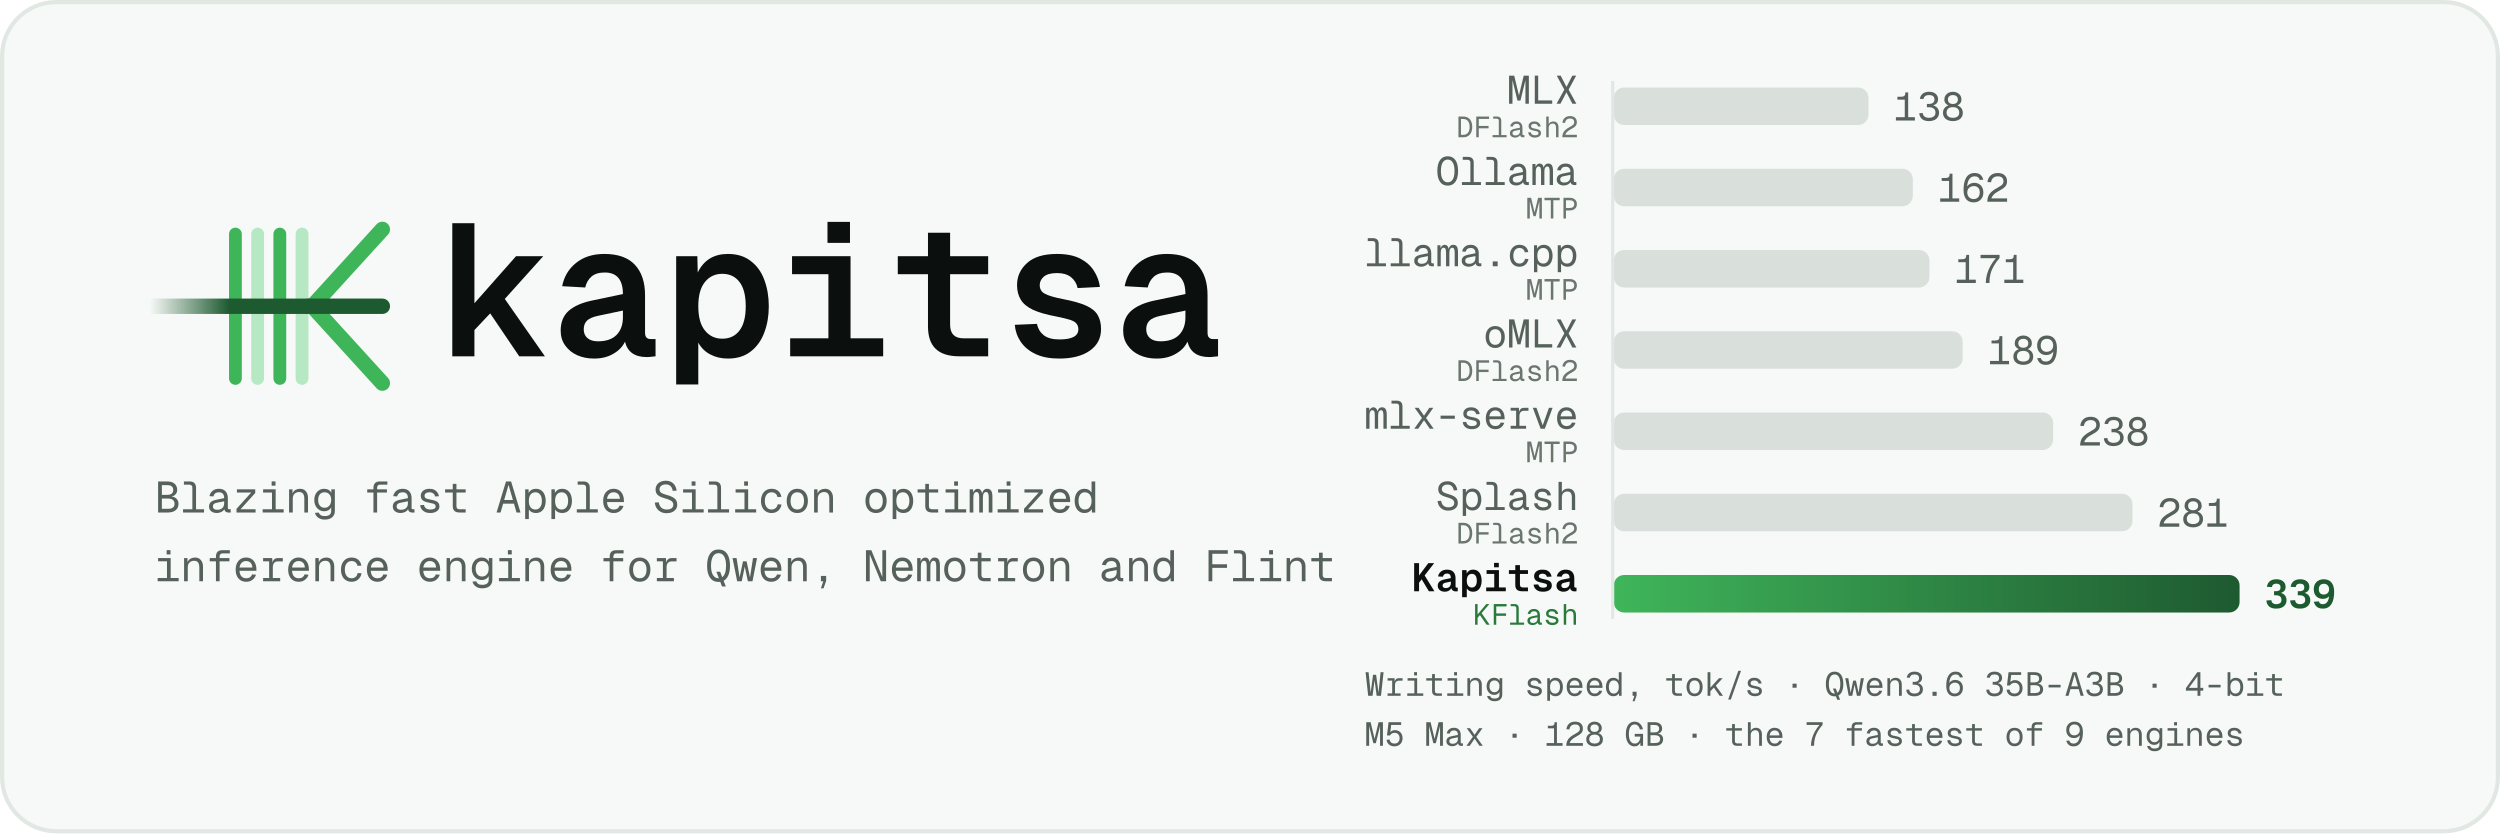
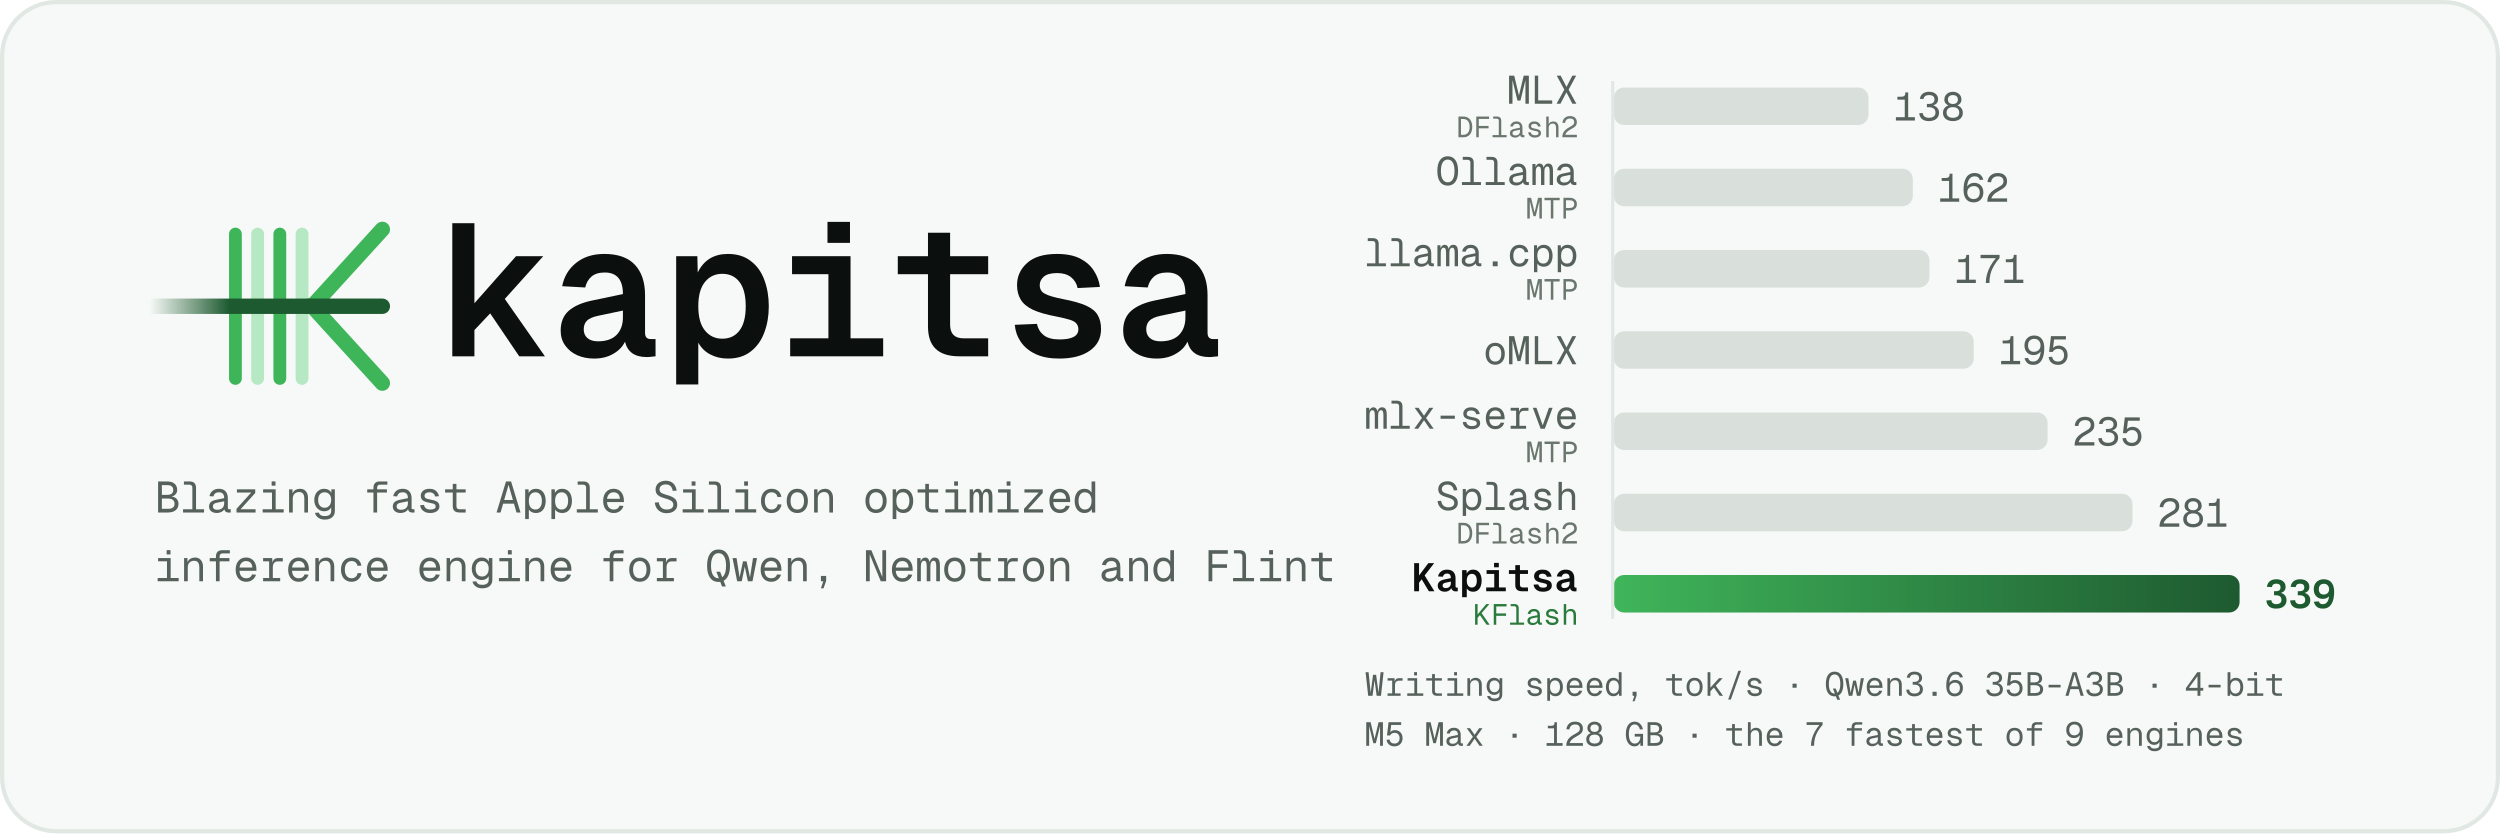
<svg xmlns="http://www.w3.org/2000/svg" width="1200" height="400" viewBox="0 0 1200 400" role="img" aria-labelledby="t d">
  <defs>
    <linearGradient id="hwin" x1="0" x2="46.25" y1="0" y2="0" gradientUnits="userSpaceOnUse">
      <stop offset="0" stop-color="#1E5A30" stop-opacity="0" />
      <stop offset="1" stop-color="#1E5A30" />
    </linearGradient>
    <linearGradient id="hwk" x1="0" x2="1" y1="0" y2="0">
      <stop offset="0" stop-color="#3FB55A" />
      <stop offset="1" stop-color="#1E5A30" />
    </linearGradient>
    <path id="gs0" d="m70 0v710h118v-427l222 251h145l-205-228 214-306h-137l-155 229-84-89v-140z" />
    <path id="gs1" d="m226-12q-50 0-90 18-40 18-64 52-24 33-24 79 0 67 42 105 43 38 123 55l167 35q0 115-97 115-46 0-71-22-25-22-33-58l-123 7q15 77 74 124 59 48 151 48 109 0 163-58 54-58 54-162v-199q0-20 8-27 7-8 22-8h26v-92q-6-1-20-2-13-2-27-2-96 0-116 82-19-40-63-65-43-25-102-25zm21 92q65 0 99 34 34 35 34 94v36l-133-28q-42-9-59-26-17-17-17-46 0-30 20-47 20-17 56-17z" />
    <path id="gs2" d="m64-150v684h113l2-87q48 99 161 99 74 0 122-38 49-37 72-100 24-64 24-141 0-77-24-140-23-63-72-101-48-38-122-38-53 0-94 22-41 21-64 63v-223zm246 244q59 0 92 44 33 43 33 129 0 86-33 129-33 44-92 44-57 0-92-43-36-43-36-130 0-87 36-130 35-43 92-43z" />
    <path id="gs3" d="m72 0v96h204v342h-194v96h312v-438h174v-96zm199 605v112h120v-112z" />
    <path id="gs4" d="m375 0q-86 0-127 40-41 39-41 120v278h-161v96h161v125h118v-125h203v-96h-203v-269q0-73 71-73h132v-96z" />
    <path id="gs5" d="m307-12q-75 0-126 24-51 24-79 65-28 41-32 91l118 5q8-38 37-61 29-22 83-22 101 0 101 54 0 17-9 29-8 12-33 21-25 8-74 18-80 15-126 36-46 22-65 54-20 32-20 78 0 70 54 118 53 48 159 48 76 0 124-25 48-25 73-65 26-40 32-86l-119-6q-7 35-35 58-28 22-74 22-49 0-71-19-22-19-22-45 0-32 27-46 26-15 98-29 79-15 123-35 44-20 61-50 18-30 18-75 0-73-60-115-60-42-163-42z" />
    <path id="gr6" d="m90 0v710h200q117 0 176-52 60-52 60-142 0-58-35-98-35-41-94-52 75-10 117-54 42-45 42-114 0-92-64-145-64-53-177-53zm86 403h118q74 0 108 29 34 29 34 82 0 54-34 83-34 29-108 29h-118zm0-319h140q77 0 114 30 36 30 36 84 0 57-38 89-38 32-112 32h-140z" />
    <path id="gr7" d="m60 0v74h213v494q0 32-18 50-18 18-50 18h-125v74h129q148 0 148-148v-488h183v-74z" />
    <path id="gr8" d="m230-12q-50 0-90 18-40 18-63 50-23 33-23 76 0 68 40 106 41 37 128 54l178 36q0 68-30 101-31 33-88 33-55 0-86-24-31-25-43-71l-89 7q15 75 72 122 56 46 146 46 96 0 149-58 53-57 53-158v-220q0-18 8-25 8-7 24-7h34v-74q-16-2-44-2-42 0-68 17-25 17-34 55l-1 5q-21-39-69-63-47-24-104-24zm8 74q81 0 122 41 40 41 40 107v46l-162-32q-54-10-75-30-21-21-21-54 0-37 26-58 25-20 70-20z" />
    <path id="gr9" d="m82 0v84l336 372h-326v74h418v-84l-336-372h344v-74z" />
    <path id="gra" d="m80 0v74h213v382h-203v74h287v-456h183v-74zm205 613v98h88v-98z" />
    <path id="grb" d="m84 0v530h77l2-95q21 54 67 81 47 26 102 26 61 0 102-27 40-27 61-73 21-45 21-101v-341h-84v317q0 74-29 113-29 38-89 38-61 0-104-38-42-39-42-113v-317z" />
    <path id="grc" d="m297-162q-85 0-145 42-60 42-77 112l88 6q12-37 43-58 30-22 91-22 72 0 111 29 38 29 38 87v86q-19-42-61-67-42-25-94-25-67 0-119 33-53 33-82 91-30 58-30 133 0 76 29 133 29 58 81 91 51 33 117 33 56 0 101-26 44-26 62-70v84h80v-494q0-93-62-146-61-52-171-52zm-2 270q68 0 109 48 41 47 42 129 2 82-40 129-42 48-111 48-70 0-109-48-38-47-38-129 0-82 40-129 39-48 107-48z" />
    <path id="grd" d="m212 0v456h-142v74h142v34q0 71 36 108 37 38 112 38h170v-74h-170q-31 0-48-20-16-19-16-52v-34h224v-74h-224v-456z" />
    <path id="gre" d="m310-12q-69 0-119 24-50 24-79 64-28 41-32 91l88 6q8-49 44-77 35-28 98-28 59 0 92 17 32 17 32 53 0 23-11 38-11 15-41 26-30 10-88 20-77 14-120 34-44 21-62 52-18 31-18 74 0 69 52 114 52 46 149 46 66 0 111-24 44-23 70-62 26-38 34-84l-88-6q-9 42-42 69-32 27-86 27-58 0-86-23-28-23-28-57 0-40 30-57 30-17 102-29 82-13 127-34 45-20 63-50 18-30 18-74 0-47-28-80-27-34-74-52-48-18-108-18z" />
    <path id="grf" d="m378 0q-153 0-153 146v310h-175v74h175v124h84v-124h211v-74h-211v-310q0-72 69-72h142v-74z" />
    <path id="gr10" d="m26 0l216 710h116l216-710h-92l-58 202h-248l-58-202zm274 632l-100-346h200z" />
    <path id="gr11" d="m80-150v680h78l1-85q24 47 67 72 42 25 96 25 79 0 130-39 50-39 74-102 24-63 24-136 0-73-24-136-24-63-74-102-51-39-130-39-52 0-94 22-43 22-64 60v-220zm234 218q69 0 108 52 40 52 40 145 0 93-40 145-39 52-108 52-69 0-110-50-40-49-40-147 0-97 40-147 40-50 110-50z" />
    <path id="gr12" d="m306-12q-75 0-130 34-54 34-84 96-29 63-29 147 0 84 29 146 30 62 84 97 53 34 126 34 69 0 122-32 53-33 83-95 30-62 30-151v-25h-386q5-85 45-128 41-43 110-43 52 0 86 24 33 25 46 65l90-7q-21-71-80-116-58-46-142-46zm-155 325h294q-6 77-45 113-39 36-98 36-61 0-100-38-40-37-51-111z" />
    <path id="gr13" d="m311-16q-75 0-133 31-58 31-93 85-35 55-41 127l90 6q11-79 58-122 46-43 121-43 74 0 113 28 40 29 40 81 0 34-16 59-15 24-58 46-42 21-125 44-74 21-119 46-46 26-66 62-21 37-21 90 0 60 29 106 28 45 81 70 53 26 126 26 73 0 125-30 52-29 82-80 31-51 39-116l-90-6q-9 65-47 106-39 42-111 42-66 0-105-32-39-31-39-82 0-33 15-54 14-22 51-38 37-17 104-36 87-24 139-54 51-30 74-71 22-41 22-100 0-56-31-99-31-44-86-68-55-24-128-24z" />
    <path id="gr14" d="m314-12q-74 0-129 34-55 34-85 96-30 63-30 147 0 84 30 146 30 62 85 97 55 34 129 34 89 0 148-48 58-47 74-136l-88-6q-12 53-48 82-35 28-86 28-73 0-114-52-42-53-42-145 0-92 42-145 41-52 114-52 51 0 88 30 38 30 50 90l88-6q-16-88-76-141-61-53-150-53z" />
    <path id="gr15" d="m300-12q-73 0-128 34-54 34-84 96-30 63-30 147 0 85 30 147 30 62 84 96 55 34 128 34 73 0 128-34 54-34 84-96 30-62 30-147 0-84-30-147-30-62-84-96-55-34-128-34zm0 80q73 0 114 52 40 53 40 145 0 92-40 145-41 52-114 52-73 0-114-52-40-53-40-145 0-92 40-145 41-52 114-52z" />
    <path id="gr16" d="m40 0v530h77l2-78q14 42 41 66 26 24 64 24 79 0 99-99l1-6q13 49 42 77 30 28 72 28 64 0 93-44 29-44 29-146v-352h-84v340q0 71-15 100-15 28-47 28-31 0-52-31-20-31-20-99v-338h-84v340q0 68-14 98-15 30-48 30-31 0-52-31-20-31-20-99v-338z" />
    <path id="gr17" d="m267-12q-70 0-121 34-51 34-78 96-28 62-28 147 0 85 28 147 27 62 78 96 51 34 121 34 56 0 98-26 42-27 61-60v254h84v-710h-76l-3 79q-23-43-66-67-43-24-98-24zm5 80q72 0 113 53 41 53 41 144 0 92-41 145-41 52-115 52-65 0-104-52-38-53-38-145 0-91 38-144 39-53 106-53z" />
    <path id="gr18" d="m90 0v74h138v382h-138v74h208l6-103q25 103 127 103h109v-76h-108q-58 0-89-34-31-35-31-100v-246h168v-74z" />
    <path id="gr19" d="m300-16q-126 0-194 96-68 96-68 274 0 179 68 276 68 96 194 96 126 0 194-96 68-97 68-276 0-131-38-218-37-88-108-125l50-130h-86l-41 106q-19-3-39-3zm0 84q4 0 8 0l-58 150h86l48-125q88 63 88 261 0 140-44 214-45 74-128 74-82 0-127-74-45-74-45-214 0-139 45-212 45-74 127-74z" />
    <path id="gr1a" d="m125 0l-105 530h92l69-442 78 368h82l78-368 69 442h92l-104-530h-106l-70 334-70-334z" />
    <path id="gr1b" d="m240-162l54 162h-54v122h120v-112l-60-172z" />
    <path id="gr1c" d="m70 0v710h122l252-613v613h86v-710h-122l-252 613v-613z" />
    <path id="gr1d" d="m100 0v710h440v-82h-354v-240h336v-82h-336v-306z" />
    <path id="gr1e" d="m262 80l-126 517v-597h-86v710h130l120-501 120 501h130v-710h-86v597l-126-517z" />
    <path id="gr1f" d="m100 0v710h86v-626h354v-84z" />
    <path id="gr20" d="m50 0l196 357-192 353h100l147-285 147 285h98l-192-354 196-356h-100l-151 289-151-289z" />
    <path id="gr21" d="m90 0v710h168q92 0 160-42 69-41 106-120 38-80 38-194 0-114-38-193-37-79-106-120-68-41-160-41zm86 84h77q104 0 161 68 58 67 58 202 0 135-58 204-57 68-161 68h-77z" />
    <path id="gr22" d="m100 0v710h84v-263q21 49 63 72 42 23 96 23 86 0 131-56 46-56 46-145v-341h-84v317q0 151-111 151-64 0-103-39-38-39-38-113v-316z" />
    <path id="gr23" d="m50 0q0 75 24 136 23 60 82 115 60 55 166 111 49 26 79 48 30 22 44 47 14 25 14 61 0 55-35 90-36 34-107 34-75 0-119-39-43-39-54-111l-90 6q12 104 80 166 68 62 183 62 110 0 171-57 61-57 61-149 0-54-18-94-18-39-61-73-42-34-116-73-96-51-146-103-49-52-52-93h394v-84z" />
    <path id="gr24" d="m60 0v84h224v442h-186v74h96q57 0 82 25 24 25 24 85h70v-626h170v-84z" />
    <path id="gr25" d="m294-16q-115 0-177 56-62 55-67 143l89 6q6-65 49-93 42-28 106-28 43 0 81 12 38 13 61 42 24 28 24 76 0 71-46 104-46 33-115 33h-56v84h56q37 0 68 11 31 11 49 36 19 24 19 64 0 55-35 84-35 28-101 28-67 0-101-27-35-27-42-74l-90 6q10 80 70 129 60 50 163 50 104 0 165-52 61-51 61-140 0-114-123-152 69-19 108-68 40-48 40-116 0-68-33-116-33-48-91-73-58-25-132-25z" />
    <path id="gr26" d="m300-16q-70 0-127 24-57 24-90 71-33 47-33 116 0 69 37 117 37 48 100 70-47 19-75 56-28 36-28 93 0 56 28 100 28 44 76 69 49 26 112 26 63 0 112-26 49-25 76-69 28-44 28-100 0-57-28-93-28-37-75-56 63-22 100-70 37-48 37-117 0-69-33-116-33-47-89-71-57-24-128-24zm0 433q57 0 92 29 34 28 34 85 0 51-34 81-33 30-92 30-58 0-92-30-34-30-34-81 0-57 34-85 35-29 92-29zm0-349q70 0 115 32 45 33 45 100 0 62-40 100-40 37-120 37-79 0-120-37-40-38-40-100 0-67 45-100 45-32 115-32z" />
    <path id="gr27" d="m300-16q-126 0-194 96-68 96-68 274 0 179 68 276 68 96 194 96 126 0 194-96 68-97 68-276 0-178-68-274-68-96-194-96zm0 84q83 0 128 74 44 73 44 212 0 140-44 214-45 74-128 74-82 0-127-74-45-74-45-214 0-139 45-212 45-74 127-74z" />
    <path id="gr28" d="m257 0v626h-217v84h520v-84h-217v-626z" />
    <path id="gr29" d="m90 0v710h216q111 0 178-58 66-57 66-159 0-102-66-159-67-58-178-58h-130v-276zm86 360h120q84 0 124 34 40 35 40 99 0 65-40 99-40 34-124 34h-120z" />
    <path id="gr2a" d="m302-16q-120 0-186 82-66 82-66 234 0 88 14 165 15 77 48 135 32 59 86 92 53 34 132 34 95 0 147-46 52-47 73-122l-90-8q-12 42-42 67-29 25-88 25-80 0-129-62-49-62-60-186l-1-7q26 39 72 65 45 26 106 26 70 0 122-30 52-30 81-84 29-55 29-128 0-78-32-134-31-57-86-88-56-30-130-30zm2 84q70 0 113 44 43 45 43 124 0 74-40 117-41 43-108 43-48 0-86-20-38-19-60-55-22-36-22-85 0-73 44-120 43-48 116-48z" />
    <path id="gr2b" d="m238 0v122h124v-122z" />
    <path id="gr2c" d="m192 0q0 110 30 220 31 109 88 212 57 103 136 194h-386v84h480v-78q-89-102-146-202-57-99-84-204-26-106-26-226z" />
    <path id="gr2d" d="m298 726q120 0 186-82 66-82 66-234 0-88-14-165-15-77-48-135-32-59-86-92-53-34-132-34-94 0-146 46-53 47-74 122l90 8q12-42 42-67 30-25 88-25 80 0 129 62 49 62 60 186l1 7q-26-39-72-65-45-26-106-26-70 0-122 30-52 30-81 84-29 55-29 128 0 78 32 134 31 57 87 88 56 30 129 30zm-2-84q-70 0-113-44-43-44-43-124 0-73 40-116 41-44 108-44 48 0 86 20 38 19 60 55 22 36 22 85 0 74-43 121-43 47-117 47z" />
-     <path id="gr2e" d="m54 0l195 272-185 258h98l139-200 136 200h100l-184-260 193-270h-98l-147 214-147-214z" />
-     <path id="gr2f" d="m120 252v79h360v-79z" />
-     <path id="gr30" d="m247 0l-197 530h92l158-444 158 444h92l-197-530z" />
-     <path id="gs31" d="m52 0v710h124v-312l234 312h148l-241-311 247-399h-140l-182 302-66-86v-216z" />
-     <path id="gr32" d="m60 0v710h86v-356l298 356h106l-267-312 277-398h-106l-228 331-80-93v-238z" />
-     <path id="gs33" d="m295-16q-120 0-182 57-62 57-67 150l125 7q6-56 41-79 34-23 84-23 54 0 92 26 38 25 38 84 0 58-36 86-36 29-96 29h-55v103h55q46 0 78 22 31 22 31 73 0 48-27 72-28 24-78 24-54 0-81-23-27-24-32-64l-126 7q10 87 71 139 61 52 169 52 107 0 169-52 63-51 63-142 0-114-118-151 67-19 104-67 37-47 37-114 0-68-32-116-33-49-91-74-58-26-136-26z" />
-     <path id="gs34" d="m298 726q126 0 193-84 67-83 67-236 0-89-16-166-15-76-49-134-34-57-89-90-54-32-132-32-68 0-114 22-46 23-74 62-27 40-40 90l126 10q9-32 32-52 23-20 70-20 63 0 104 48 41 47 53 151-26-28-65-46-39-18-91-18-70 0-122 30-52 30-81 84-28 54-28 126 0 78 32 135 32 58 90 89 57 31 134 31zm1-114q-60 0-95-36-34-35-34-102 0-61 32-98 32-36 91-36 61 0 99 36 38 37 38 99 0 58-35 97-35 40-96 40z" />
-     <path id="gr35" d="m108 0l-78 710h90l62-617 72 537h92l72-537 62 617h90l-78-710h-130l-62 469-62-469z" />
-     <path id="gr36" d="m90 0v710h84v-465l258 285h112l-209-225 219-305h-102l-174 248-104-110v-138z" />
-     <path id="gr37" d="m108-110l304 860h80l-304-860z" />
-     <path id="gr38" d="m238 243v122h124v-122z" />
-     <path id="gr39" d="m298-16q-69 0-120 25-52 25-82 70-31 45-36 104l90 6q8-60 48-91 39-30 100-30 69 0 110 42 42 43 42 118 0 75-40 118-39 44-110 44-42 0-80-20-39-21-56-59h-92l47 399h378v-84h-299l-26-214q26 30 64 45 38 15 76 15 68 0 120-32 51-31 80-86 28-55 28-126 0-71-31-126-31-56-85-87-55-31-126-31z" />
+     <path id="gr2e" d="m298-16q-69 0-120 25-52 25-82 70-31 45-36 104l90 6q8-60 48-91 39-30 100-30 69 0 110 42 42 43 42 118 0 75-40 118-39 44-110 44-42 0-80-20-39-21-56-59h-92l47 399h378v-84h-299l-26-214q26 30 64 45 38 15 76 15 68 0 120-32 51-31 80-86 28-55 28-126 0-71-31-126-31-56-85-87-55-31-126-31z" />
+     <path id="gr2f" d="m54 0l195 272-185 258h98l139-200 136 200h100l-184-260 193-270h-98l-147 214-147-214z" />
+     <path id="gr30" d="m120 252v79h360v-79z" />
+     <path id="gr31" d="m247 0l-197 530h92l158-444 158 444h92l-197-530z" />
+     <path id="gs32" d="m52 0v710h124v-312l234 312h148l-241-311 247-399h-140l-182 302-66-86v-216z" />
+     <path id="gr33" d="m60 0v710h86v-356l298 356h106l-267-312 277-398h-106l-228 331-80-93v-238z" />
+     <path id="gs34" d="m295-16q-120 0-182 57-62 57-67 150l125 7q6-56 41-79 34-23 84-23 54 0 92 26 38 25 38 84 0 58-36 86-36 29-96 29h-55v103h55q46 0 78 22 31 22 31 73 0 48-27 72-28 24-78 24-54 0-81-23-27-24-32-64l-126 7q10 87 71 139 61 52 169 52 107 0 169-52 63-51 63-142 0-114-118-151 67-19 104-67 37-47 37-114 0-68-32-116-33-49-91-74-58-26-136-26z" />
+     <path id="gs35" d="m298 726q126 0 193-84 67-83 67-236 0-89-16-166-15-76-49-134-34-57-89-90-54-32-132-32-68 0-114 22-46 23-74 62-27 40-40 90l126 10q9-32 32-52 23-20 70-20 63 0 104 48 41 47 53 151-26-28-65-46-39-18-91-18-70 0-122 30-52 30-81 84-28 54-28 126 0 78 32 135 32 58 90 89 57 31 134 31zm1-114q-60 0-95-36-34-35-34-102 0-61 32-98 32-36 91-36 61 0 99 36 38 37 38 99 0 58-35 97-35 40-96 40z" />
+     <path id="gr36" d="m108 0l-78 710h90l62-617 72 537h92l72-537 62 617h90l-78-710h-130l-62 469-62-469z" />
+     <path id="gr37" d="m90 0v710h84v-465l258 285h112l-209-225 219-305h-102l-174 248-104-110v-138z" />
+     <path id="gr38" d="m108-110l304 860h80l-304-860z" />
+     <path id="gr39" d="m238 243v122h124v-122z" />
    <path id="gr3a" d="m388 0v154h-348v78l342 478h92v-472h86v-84h-86v-154zm-260 238h260v352z" />
    <path id="gr3b" d="m333-12q-55 0-98 24-43 24-66 67l-3-79h-76v710h84v-254q19 33 61 60 42 26 98 26 70 0 121-34 51-34 78-96 28-62 28-147 0-85-28-147-27-62-78-96-51-34-121-34zm-5 80q67 0 106 53 38 53 38 144 0 92-38 145-39 52-104 52-73 0-114-52-42-53-42-145 0-91 41-144 41-53 113-53z" />
    <path id="gr3c" d="m298-16q-75 0-134 42-58 41-92 124-34 82-34 204 0 115 32 198 31 83 90 128 59 46 142 46 65 0 116-29 50-29 84-81 34-51 49-118l-90-6q-17 66-57 108-39 42-102 42-83 0-128-75-46-75-46-213 0-137 46-212 47-74 132-74 76 0 120 58 45 59 48 151h-170v82h250v-359h-80l-2 98q-25-52-66-83-42-31-108-31z" />
  </defs>
  <rect x="1" y="1" width="1198" height="398" rx="26" fill="#F6F9F7" stroke="#E1E8E3" stroke-width="2" />
  <g transform="translate(72 106) scale(0.82)" fill="none">
    <path d="M0 50H46.75" stroke="url(#hwin)" stroke-width="9" />
    <rect x="46.25" y="4" width="7.5" height="92" rx="3.75" fill="#3FB55A" />
    <rect x="59.25" y="4" width="7.5" height="92" rx="3.75" fill="#B6E8C3" />
    <rect x="72.25" y="4" width="7.5" height="92" rx="3.75" fill="#3FB55A" />
    <rect x="85.25" y="4" width="7.5" height="92" rx="3.75" fill="#B6E8C3" />
    <path d="M46.25 50H95" stroke="#1E5A30" stroke-width="9" />
    <path d="M95 50L136 5M95 50L136 95" stroke="#3FB55A" stroke-width="9" stroke-linecap="round" />
    <path d="M93 50H136" stroke="#1E5A30" stroke-width="9" stroke-linecap="round" />
  </g>
  <g transform="translate(210.8 171.03) scale(0.09 -0.09)" fill="#0B0F0D">
    <use href="#gs0" />
    <use href="#gs1" x="600" />
    <use href="#gs2" x="1200" />
    <use href="#gs3" x="1800" />
    <use href="#gs4" x="2400" />
    <use href="#gs5" x="3000" />
    <use href="#gs1" x="3600" />
  </g>
  <g transform="translate(74 246) scale(0.021 -0.021)" fill="#56615B">
    <use href="#gr6" />
    <use href="#gr7" x="600" />
    <use href="#gr8" x="1200" />
    <use href="#gr9" x="1800" />
    <use href="#gra" x="2400" />
    <use href="#grb" x="3000" />
    <use href="#grc" x="3600" />
    <use href="#grd" x="4800" />
    <use href="#gr8" x="5400" />
    <use href="#gre" x="6000" />
    <use href="#grf" x="6600" />
    <use href="#gr10" x="7800" />
    <use href="#gr11" x="8400" />
    <use href="#gr11" x="9000" />
    <use href="#gr7" x="9600" />
    <use href="#gr12" x="10200" />
    <use href="#gr13" x="11400" />
    <use href="#gra" x="12000" />
    <use href="#gr7" x="12600" />
    <use href="#gra" x="13200" />
    <use href="#gr14" x="13800" />
    <use href="#gr15" x="14400" />
    <use href="#grb" x="15000" />
    <use href="#gr15" x="16200" />
    <use href="#gr11" x="16800" />
    <use href="#grf" x="17400" />
    <use href="#gra" x="18000" />
    <use href="#gr16" x="18600" />
    <use href="#gra" x="19200" />
    <use href="#gr9" x="19800" />
    <use href="#gr12" x="20400" />
    <use href="#gr17" x="21000" />
  </g>
  <g transform="translate(74 279) scale(0.021 -0.021)" fill="#56615B">
    <use href="#gra" />
    <use href="#grb" x="600" />
    <use href="#grd" x="1200" />
    <use href="#gr12" x="1800" />
    <use href="#gr18" x="2400" />
    <use href="#gr12" x="3000" />
    <use href="#grb" x="3600" />
    <use href="#gr14" x="4200" />
    <use href="#gr12" x="4800" />
    <use href="#gr12" x="6000" />
    <use href="#grb" x="6600" />
    <use href="#grc" x="7200" />
    <use href="#gra" x="7800" />
    <use href="#grb" x="8400" />
    <use href="#gr12" x="9000" />
    <use href="#grd" x="10200" />
    <use href="#gr15" x="10800" />
    <use href="#gr18" x="11400" />
    <use href="#gr19" x="12600" />
    <use href="#gr1a" x="13200" />
    <use href="#gr12" x="13800" />
    <use href="#grb" x="14400" />
    <use href="#gr1b" x="15000" />
    <use href="#gr1c" x="16200" />
    <use href="#gr12" x="16800" />
    <use href="#gr16" x="17400" />
    <use href="#gr15" x="18000" />
    <use href="#grf" x="18600" />
    <use href="#gr18" x="19200" />
    <use href="#gr15" x="19800" />
    <use href="#grb" x="20400" />
    <use href="#gr8" x="21600" />
    <use href="#grb" x="22200" />
    <use href="#gr17" x="22800" />
    <use href="#gr1d" x="24000" />
    <use href="#gr7" x="24600" />
    <use href="#gra" x="25200" />
    <use href="#grb" x="25800" />
    <use href="#grf" x="26400" />
  </g>
  <rect x="774.6" y="42" width="122.29" height="18" rx="5" fill="#D9E0DB" />
  <g transform="translate(723.4 49.8) scale(0.019 -0.019)" fill="#56615B">
    <use href="#gr1e" />
    <use href="#gr1f" x="600" />
    <use href="#gr20" x="1200" />
  </g>
  <g transform="translate(698.8 65.88) scale(0.014 -0.014)" fill="#6B766F">
    <use href="#gr21" />
    <use href="#gr1d" x="600" />
    <use href="#gr7" x="1200" />
    <use href="#gr8" x="1800" />
    <use href="#gre" x="2400" />
    <use href="#gr22" x="3000" />
    <use href="#gr23" x="3600" />
  </g>
  <g transform="translate(908.89 57.84) scale(0.019 -0.019)" fill="#56615B">
    <use href="#gr24" />
    <use href="#gr25" x="600" />
    <use href="#gr26" x="1200" />
  </g>
  <rect x="774.6" y="81" width="143.55" height="18" rx="5" fill="#D9E0DB" />
  <g transform="translate(689.2 88.8) scale(0.019 -0.019)" fill="#56615B">
    <use href="#gr27" />
    <use href="#gr7" x="600" />
    <use href="#gr7" x="1200" />
    <use href="#gr8" x="1800" />
    <use href="#gr16" x="2400" />
    <use href="#gr8" x="3000" />
  </g>
  <g transform="translate(732.4 104.88) scale(0.014 -0.014)" fill="#6B766F">
    <use href="#gr1e" />
    <use href="#gr28" x="600" />
    <use href="#gr29" x="1200" />
  </g>
  <g transform="translate(930.15 96.84) scale(0.019 -0.019)" fill="#56615B">
    <use href="#gr24" />
    <use href="#gr2a" x="600" />
    <use href="#gr23" x="1200" />
  </g>
  <rect x="774.6" y="120" width="151.53" height="18" rx="5" fill="#D9E0DB" />
  <g transform="translate(655 127.8) scale(0.019 -0.019)" fill="#56615B">
    <use href="#gr7" />
    <use href="#gr7" x="600" />
    <use href="#gr8" x="1200" />
    <use href="#gr16" x="1800" />
    <use href="#gr8" x="2400" />
    <use href="#gr2b" x="3000" />
    <use href="#gr14" x="3600" />
    <use href="#gr11" x="4200" />
    <use href="#gr11" x="4800" />
  </g>
  <g transform="translate(732.4 143.88) scale(0.014 -0.014)" fill="#6B766F">
    <use href="#gr1e" />
    <use href="#gr28" x="600" />
    <use href="#gr29" x="1200" />
  </g>
  <g transform="translate(938.13 135.84) scale(0.019 -0.019)" fill="#56615B">
    <use href="#gr24" />
    <use href="#gr2c" x="600" />
    <use href="#gr24" x="1200" />
  </g>
-   <rect x="774.6" y="159" width="167.48" height="18" rx="5" fill="#D9E0DB" />
-   <g transform="translate(712 166.8) scale(0.019 -0.019)" fill="#56615B">
+   <rect x="774.6" y="159" width="172.8" height="18" rx="5" fill="#D9E0DB" />
+   <g transform="translate(712 174.84) scale(0.019 -0.019)" fill="#56615B">
    <use href="#gr15" />
    <use href="#gr1e" x="600" />
    <use href="#gr1f" x="1200" />
    <use href="#gr20" x="1800" />
  </g>
-   <g transform="translate(698.8 182.88) scale(0.014 -0.014)" fill="#6B766F">
-     <use href="#gr21" />
-     <use href="#gr1d" x="600" />
-     <use href="#gr7" x="1200" />
-     <use href="#gr8" x="1800" />
-     <use href="#gre" x="2400" />
-     <use href="#gr22" x="3000" />
-     <use href="#gr23" x="3600" />
-   </g>
-   <g transform="translate(954.08 174.84) scale(0.019 -0.019)" fill="#56615B">
+   <g transform="translate(959.4 174.84) scale(0.019 -0.019)" fill="#56615B">
    <use href="#gr24" />
-     <use href="#gr26" x="600" />
-     <use href="#gr2d" x="1200" />
-   </g>
-   <rect x="774.6" y="198" width="210.9" height="18" rx="5" fill="#D9E0DB" />
+     <use href="#gr2d" x="600" />
+     <use href="#gr2e" x="1200" />
+   </g>
+   <rect x="774.6" y="198" width="208.24" height="18" rx="5" fill="#D9E0DB" />
  <g transform="translate(655 205.8) scale(0.019 -0.019)" fill="#56615B">
    <use href="#gr16" />
    <use href="#gr7" x="600" />
-     <use href="#gr2e" x="1200" />
-     <use href="#gr2f" x="1800" />
+     <use href="#gr2f" x="1200" />
+     <use href="#gr30" x="1800" />
    <use href="#gre" x="2400" />
    <use href="#gr12" x="3000" />
    <use href="#gr18" x="3600" />
-     <use href="#gr30" x="4200" />
+     <use href="#gr31" x="4200" />
    <use href="#gr12" x="4800" />
  </g>
  <g transform="translate(732.4 221.88) scale(0.014 -0.014)" fill="#6B766F">
    <use href="#gr1e" />
    <use href="#gr28" x="600" />
    <use href="#gr29" x="1200" />
  </g>
-   <g transform="translate(997.5 213.84) scale(0.019 -0.019)" fill="#56615B">
+   <g transform="translate(994.84 213.84) scale(0.019 -0.019)" fill="#56615B">
    <use href="#gr23" />
    <use href="#gr25" x="600" />
-     <use href="#gr26" x="1200" />
+     <use href="#gr2e" x="1200" />
  </g>
  <rect x="774.6" y="237" width="249" height="18" rx="5" fill="#D9E0DB" />
  <g transform="translate(689.2 244.8) scale(0.019 -0.019)" fill="#56615B">
    <use href="#gr13" />
    <use href="#gr11" x="600" />
    <use href="#gr7" x="1200" />
    <use href="#gr8" x="1800" />
    <use href="#gre" x="2400" />
    <use href="#gr22" x="3000" />
  </g>
  <g transform="translate(698.8 260.88) scale(0.014 -0.014)" fill="#6B766F">
    <use href="#gr21" />
    <use href="#gr1d" x="600" />
    <use href="#gr7" x="1200" />
    <use href="#gr8" x="1800" />
    <use href="#gre" x="2400" />
    <use href="#gr22" x="3000" />
    <use href="#gr23" x="3600" />
  </g>
  <g transform="translate(1035.6 252.84) scale(0.019 -0.019)" fill="#56615B">
    <use href="#gr23" />
    <use href="#gr26" x="600" />
    <use href="#gr24" x="1200" />
  </g>
  <rect x="774.6" y="276" width="300.4" height="18" rx="5" fill="url(#hwk)" />
  <g transform="translate(677.8 283.8) scale(0.019 -0.019)" fill="#0B0F0D">
-     <use href="#gs31" />
+     <use href="#gs32" />
    <use href="#gs1" x="600" />
    <use href="#gs2" x="1200" />
    <use href="#gs3" x="1800" />
    <use href="#gs4" x="2400" />
    <use href="#gs5" x="3000" />
    <use href="#gs1" x="3600" />
  </g>
  <g transform="translate(707.2 299.88) scale(0.014 -0.014)" fill="#2A7A3C">
-     <use href="#gr32" />
+     <use href="#gr33" />
    <use href="#gr1d" x="600" />
    <use href="#gr7" x="1200" />
    <use href="#gr8" x="1800" />
    <use href="#gre" x="2400" />
    <use href="#gr22" x="3000" />
  </g>
  <g transform="translate(1087 291.84) scale(0.019 -0.019)" fill="#1E5A30">
-     <use href="#gs33" />
-     <use href="#gs33" x="600" />
-     <use href="#gs34" x="1200" />
+     <use href="#gs34" />
+     <use href="#gs34" x="600" />
+     <use href="#gs35" x="1200" />
  </g>
  <path d="M774.1 38.88V297.12" stroke="#E1E8E3" stroke-width="1.5" />
  <g transform="translate(655 334) scale(0.016 -0.016)" fill="#56615B">
-     <use href="#gr35" />
+     <use href="#gr36" />
    <use href="#gr18" x="600" />
    <use href="#gra" x="1200" />
    <use href="#grf" x="1800" />
    <use href="#gra" x="2400" />
    <use href="#grb" x="3000" />
    <use href="#grc" x="3600" />
    <use href="#gre" x="4800" />
    <use href="#gr11" x="5400" />
    <use href="#gr12" x="6000" />
    <use href="#gr12" x="6600" />
    <use href="#gr17" x="7200" />
    <use href="#gr1b" x="7800" />
    <use href="#grf" x="9000" />
    <use href="#gr15" x="9600" />
-     <use href="#gr36" x="10200" />
-     <use href="#gr37" x="10800" />
+     <use href="#gr37" x="10200" />
+     <use href="#gr38" x="10800" />
    <use href="#gre" x="11400" />
-     <use href="#gr38" x="12600" />
+     <use href="#gr39" x="12600" />
    <use href="#gr19" x="13800" />
    <use href="#gr1a" x="14400" />
    <use href="#gr12" x="15000" />
    <use href="#grb" x="15600" />
    <use href="#gr25" x="16200" />
    <use href="#gr2b" x="16800" />
    <use href="#gr2a" x="17400" />
    <use href="#gr25" x="18600" />
-     <use href="#gr39" x="19200" />
+     <use href="#gr2e" x="19200" />
    <use href="#gr6" x="19800" />
-     <use href="#gr2f" x="20400" />
+     <use href="#gr30" x="20400" />
    <use href="#gr10" x="21000" />
    <use href="#gr25" x="21600" />
    <use href="#gr6" x="22200" />
-     <use href="#gr38" x="23400" />
+     <use href="#gr39" x="23400" />
    <use href="#gr3a" x="24600" />
-     <use href="#gr2f" x="25200" />
+     <use href="#gr30" x="25200" />
    <use href="#gr3b" x="25800" />
    <use href="#gra" x="26400" />
    <use href="#grf" x="27000" />
  </g>
  <g transform="translate(655 358) scale(0.016 -0.016)" fill="#56615B">
    <use href="#gr1e" />
-     <use href="#gr39" x="600" />
+     <use href="#gr2e" x="600" />
    <use href="#gr1e" x="1800" />
    <use href="#gr8" x="2400" />
-     <use href="#gr2e" x="3000" />
-     <use href="#gr38" x="4200" />
+     <use href="#gr2f" x="3000" />
+     <use href="#gr39" x="4200" />
    <use href="#gr24" x="5400" />
    <use href="#gr23" x="6000" />
    <use href="#gr26" x="6600" />
    <use href="#gr3c" x="7800" />
    <use href="#gr6" x="8400" />
-     <use href="#gr38" x="9600" />
+     <use href="#gr39" x="9600" />
    <use href="#grf" x="10800" />
    <use href="#gr22" x="11400" />
    <use href="#gr12" x="12000" />
    <use href="#gr2c" x="13200" />
    <use href="#grd" x="14400" />
    <use href="#gr8" x="15000" />
    <use href="#gre" x="15600" />
    <use href="#grf" x="16200" />
    <use href="#gr12" x="16800" />
    <use href="#gre" x="17400" />
    <use href="#grf" x="18000" />
    <use href="#gr15" x="19200" />
    <use href="#grd" x="19800" />
    <use href="#gr2d" x="21000" />
    <use href="#gr12" x="22200" />
    <use href="#grb" x="22800" />
    <use href="#grc" x="23400" />
    <use href="#gra" x="24000" />
    <use href="#grb" x="24600" />
    <use href="#gr12" x="25200" />
    <use href="#gre" x="25800" />
  </g>
</svg>
